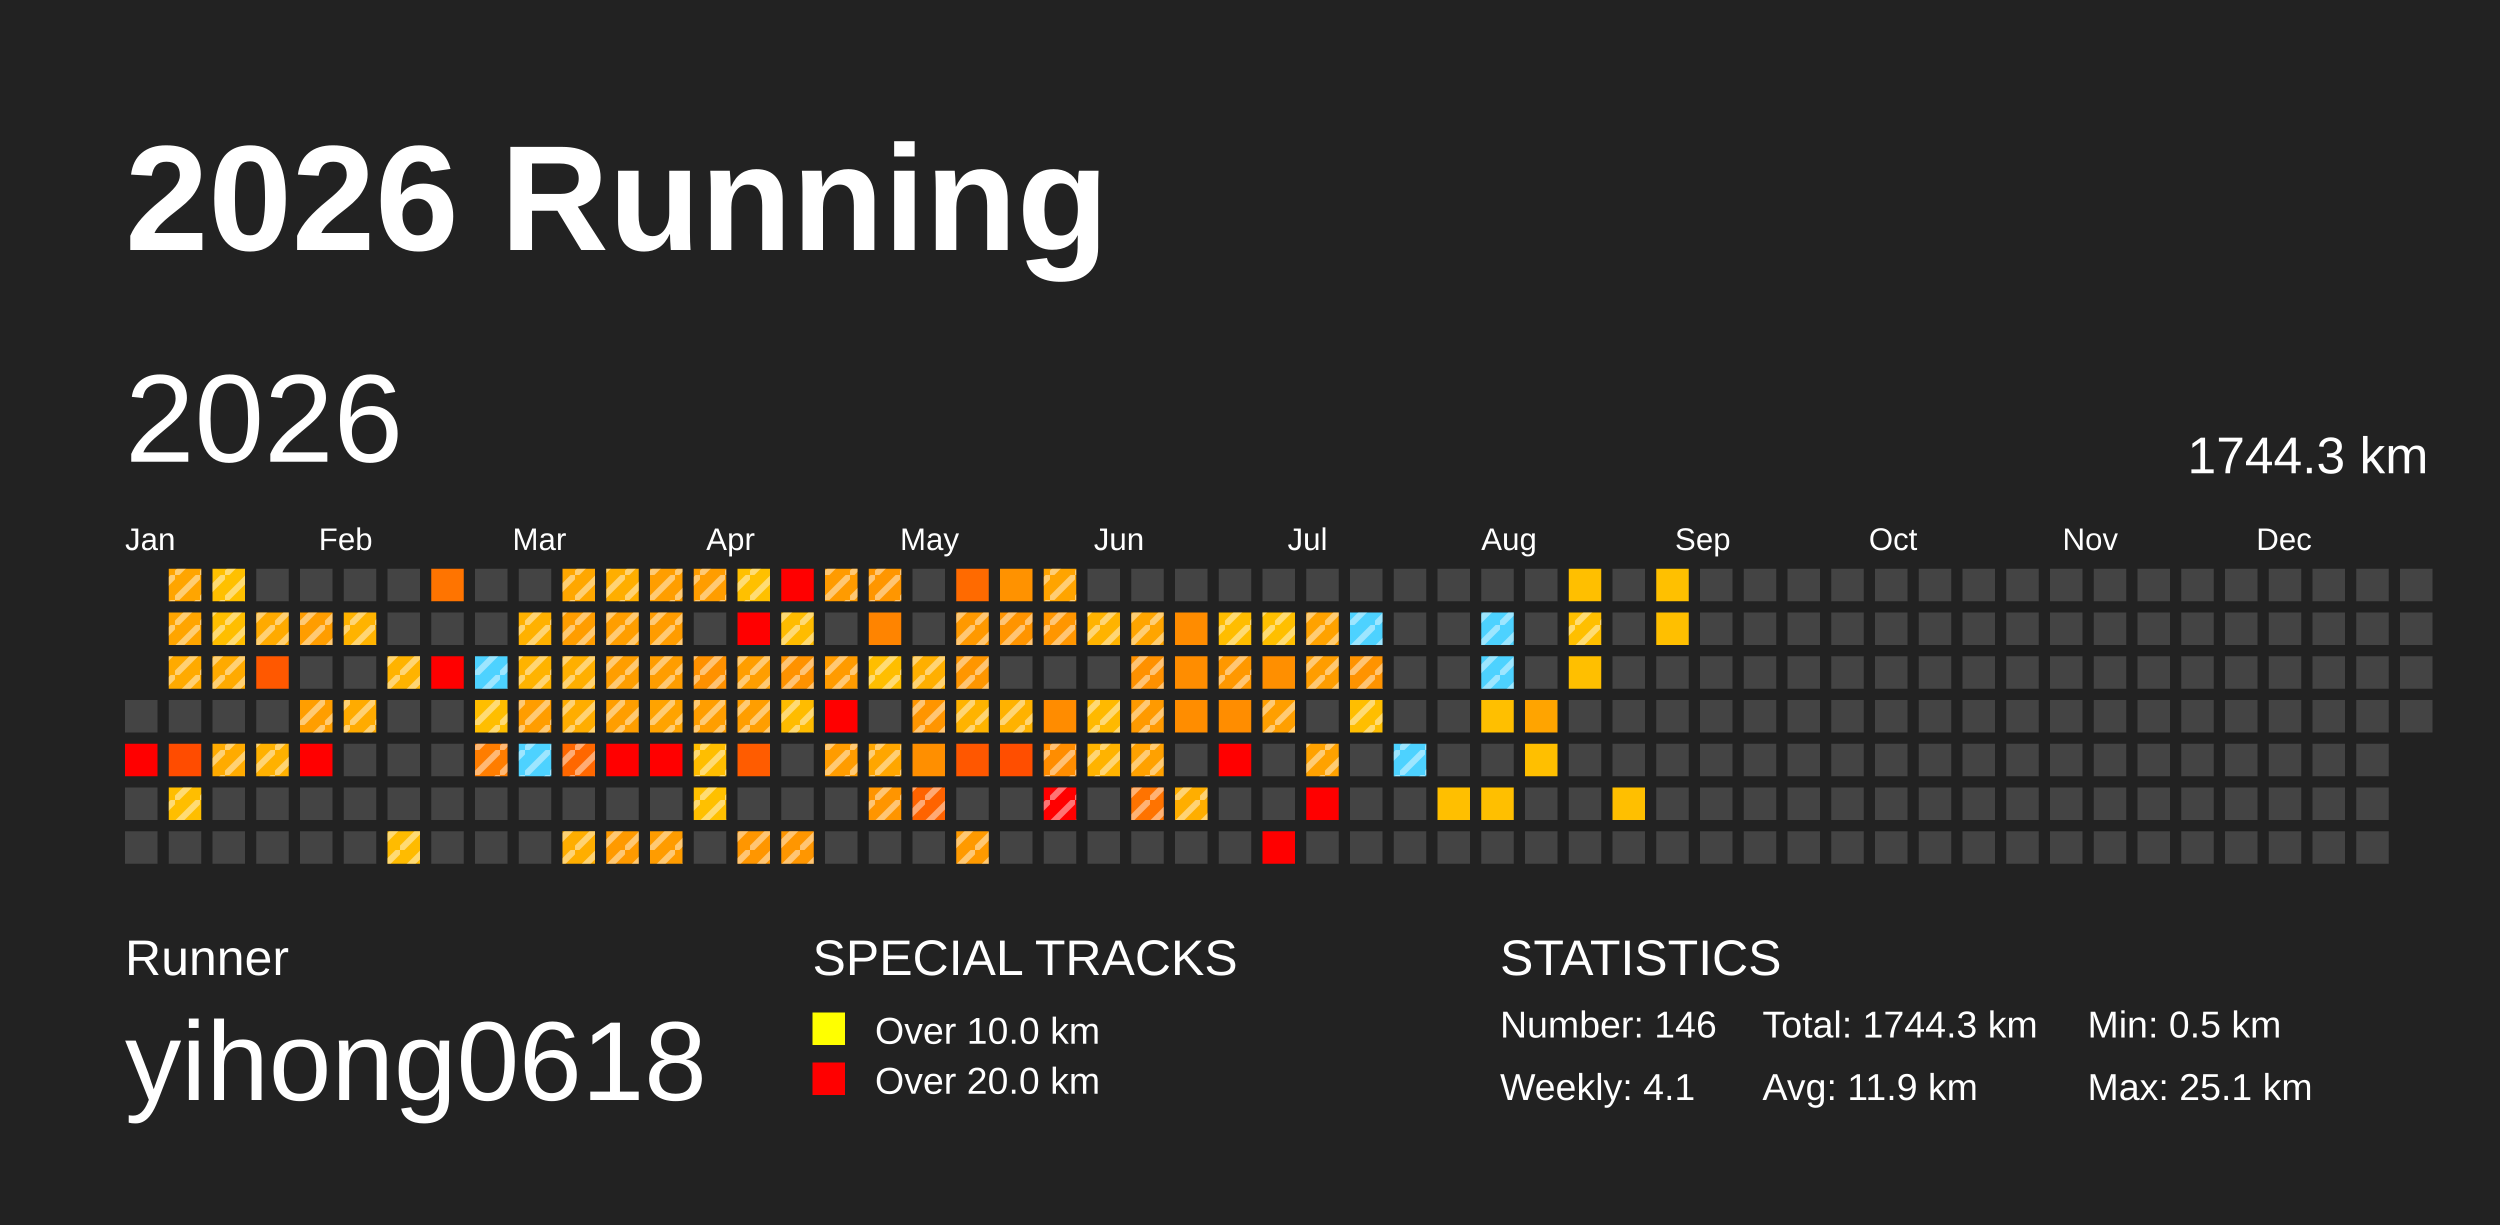
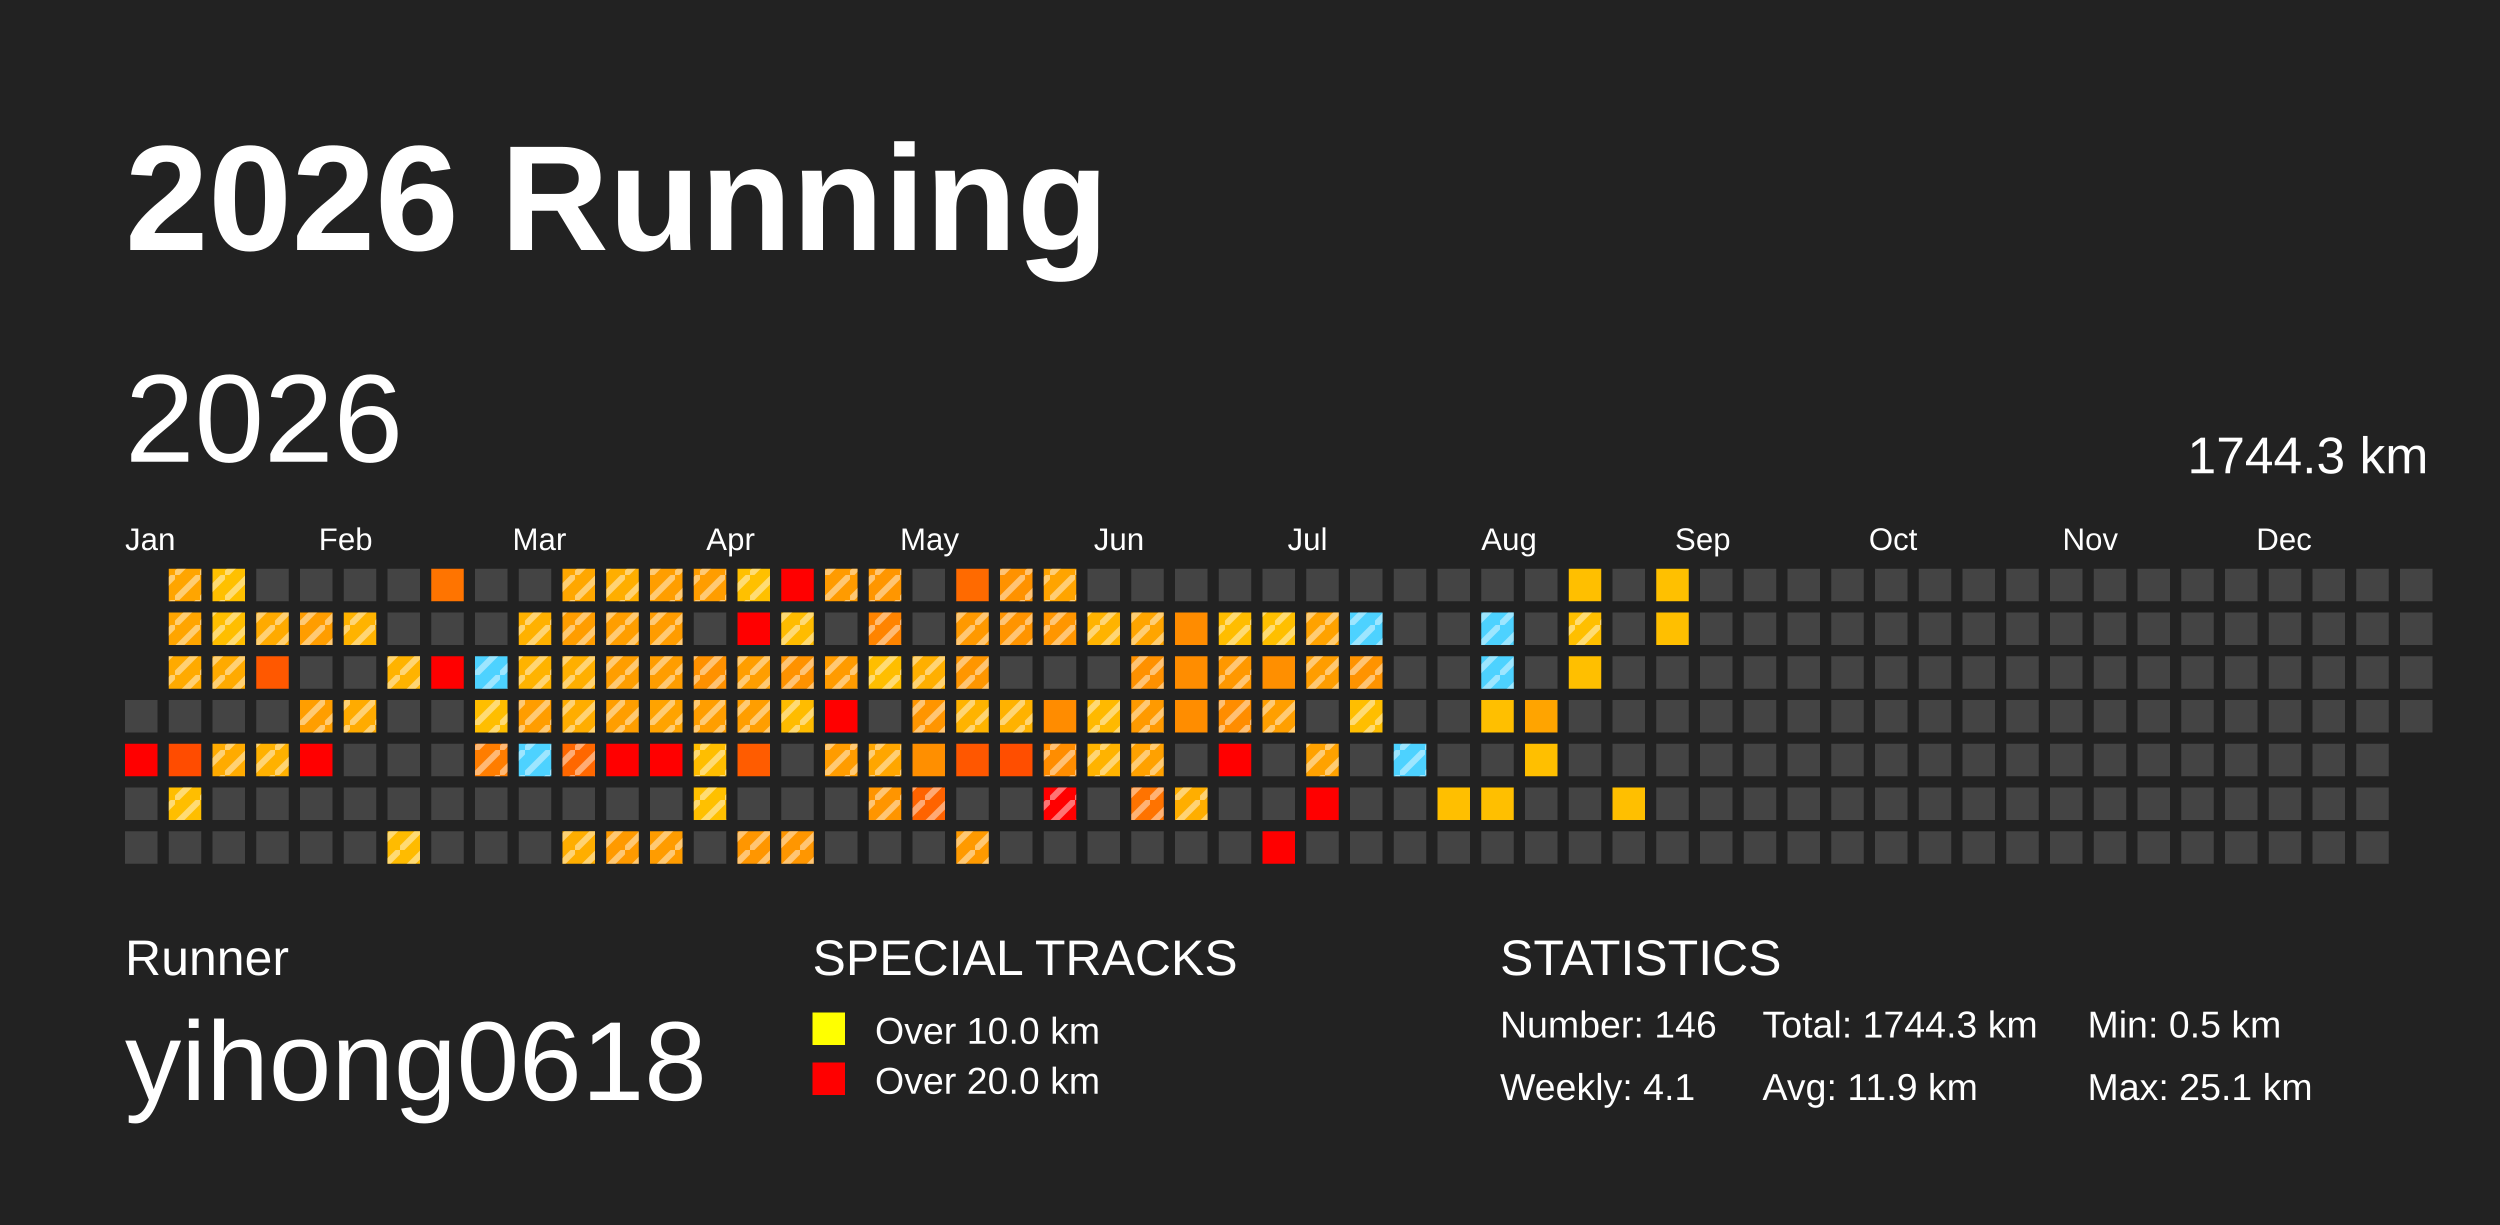
<svg xmlns="http://www.w3.org/2000/svg" baseProfile="full" height="98mm" version="1.1" viewBox="0,0,200,98" width="200mm">
  <defs>
    <pattern height="2" id="indoor-stripe" patternUnits="userSpaceOnUse" width="2">
      <line stroke="white" stroke-opacity="0.45" stroke-width="0.5" x1="0" x2="2" y1="2" y2="0" />
    </pattern>
  </defs>
  <rect fill="#222222" height="98" width="200" x="0" y="0" />
  <text fill="#FFFFFF" style="font-size:12px; font-family:Arial; font-weight:bold;" x="10" y="20">2026 Running</text>
  <text fill="#FFFFFF" style="font-size:4px; font-family:Arial" x="10" y="78">Runner</text>
  <text fill="#FFFFFF" style="font-size:9px; font-family:Arial" x="10" y="88">yihong0618</text>
  <text fill="#FFFFFF" style="font-size:4px; font-family:Arial" x="65" y="78">SPECIAL TRACKS</text>
  <rect fill="yellow" height="2.6" width="2.6" x="65" y="81" />
  <text fill="#FFFFFF" style="font-size:3px; font-family:Arial" x="70" y="83.5">Over 10.0 km</text>
  <rect fill="red" height="2.6" width="2.6" x="65" y="85" />
  <text fill="#FFFFFF" style="font-size:3px; font-family:Arial" x="70" y="87.5">Over 20.0 km</text>
  <text fill="#FFFFFF" style="font-size:4px; font-family:Arial" x="120" y="78">STATISTICS</text>
  <text fill="#FFFFFF" style="font-size:3px; font-family:Arial" x="120" y="83">Number: 146</text>
  <text fill="#FFFFFF" style="font-size:3px; font-family:Arial" x="120" y="88">Weekly: 4.1</text>
  <text fill="#FFFFFF" style="font-size:3px; font-family:Arial" x="141" y="83">Total: 1744.3 km</text>
  <text fill="#FFFFFF" style="font-size:3px; font-family:Arial" x="141" y="88">Avg: 11.9 km</text>
  <text fill="#FFFFFF" style="font-size:3px; font-family:Arial" x="167" y="83">Min: 0.5 km</text>
  <text fill="#FFFFFF" style="font-size:3px; font-family:Arial" x="167" y="88">Max: 25.1 km</text>
  <text dominant-baseline="hanging" fill="#FFFFFF" style="font-size:10.0px; font-family:Arial;" x="10" y="30">2026</text>
  <text dominant-baseline="hanging" fill="#FFFFFF" style="font-size:4.125px; font-family:Arial;" x="175" y="35">1744.3 km</text>
  <text fill="#FFFFFF" style="font-size:2.5px; font-family:Arial" x="10.0" y="44">Jan</text>
  <text fill="#FFFFFF" style="font-size:2.5px; font-family:Arial" x="25.5" y="44">Feb</text>
  <text fill="#FFFFFF" style="font-size:2.5px; font-family:Arial" x="41.0" y="44">Mar</text>
  <text fill="#FFFFFF" style="font-size:2.5px; font-family:Arial" x="56.5" y="44">Apr</text>
  <text fill="#FFFFFF" style="font-size:2.5px; font-family:Arial" x="72.0" y="44">May</text>
  <text fill="#FFFFFF" style="font-size:2.5px; font-family:Arial" x="87.5" y="44">Jun</text>
  <text fill="#FFFFFF" style="font-size:2.5px; font-family:Arial" x="103.0" y="44">Jul</text>
  <text fill="#FFFFFF" style="font-size:2.5px; font-family:Arial" x="118.5" y="44">Aug</text>
  <text fill="#FFFFFF" style="font-size:2.5px; font-family:Arial" x="134.0" y="44">Sep</text>
  <text fill="#FFFFFF" style="font-size:2.5px; font-family:Arial" x="149.5" y="44">Oct</text>
  <text fill="#FFFFFF" style="font-size:2.5px; font-family:Arial" x="165.0" y="44">Nov</text>
  <text fill="#FFFFFF" style="font-size:2.5px; font-family:Arial" x="180.5" y="44">Dec</text>
  <rect fill="#444444" height="2.6" width="2.6" x="10.0" y="56.0" />
  <rect fill="red" height="2.6" width="2.6" x="10.0" y="59.5" />
  <rect fill="#444444" height="2.6" width="2.6" x="10.0" y="63.0" />
  <rect fill="#444444" height="2.6" width="2.6" x="10.0" y="66.5" />
  <rect fill="#ffa500" height="2.6" width="2.6" x="13.5" y="45.5" />
  <rect fill="url(#indoor-stripe)" height="2.6" style="pointer-events: none;" width="2.6" x="13.5" y="45.5" />
  <rect fill="#ffa500" height="2.6" width="2.6" x="13.5" y="49.0" />
  <rect fill="url(#indoor-stripe)" height="2.6" style="pointer-events: none;" width="2.6" x="13.5" y="49.0" />
  <rect fill="#ffaa00" height="2.6" width="2.6" x="13.5" y="52.5" />
  <rect fill="url(#indoor-stripe)" height="2.6" style="pointer-events: none;" width="2.6" x="13.5" y="52.5" />
  <rect fill="#444444" height="2.6" width="2.6" x="13.5" y="56.0" />
  <rect fill="#ff4c00" height="2.6" width="2.6" x="13.5" y="59.5" />
  <rect fill="#ffbe00" height="2.6" width="2.6" x="13.5" y="63.0" />
  <rect fill="url(#indoor-stripe)" height="2.6" style="pointer-events: none;" width="2.6" x="13.5" y="63.0" />
  <rect fill="#444444" height="2.6" width="2.6" x="13.5" y="66.5" />
  <rect fill="#ffc000" height="2.6" width="2.6" x="17.0" y="45.5" />
  <rect fill="url(#indoor-stripe)" height="2.6" style="pointer-events: none;" width="2.6" x="17.0" y="45.5" />
  <rect fill="#ffbe00" height="2.6" width="2.6" x="17.0" y="49.0" />
  <rect fill="url(#indoor-stripe)" height="2.6" style="pointer-events: none;" width="2.6" x="17.0" y="49.0" />
  <rect fill="#ffaa00" height="2.6" width="2.6" x="17.0" y="52.5" />
  <rect fill="url(#indoor-stripe)" height="2.6" style="pointer-events: none;" width="2.6" x="17.0" y="52.5" />
  <rect fill="#444444" height="2.6" width="2.6" x="17.0" y="56.0" />
  <rect fill="#ffab00" height="2.6" width="2.6" x="17.0" y="59.5" />
  <rect fill="url(#indoor-stripe)" height="2.6" style="pointer-events: none;" width="2.6" x="17.0" y="59.5" />
  <rect fill="#444444" height="2.6" width="2.6" x="17.0" y="63.0" />
  <rect fill="#444444" height="2.6" width="2.6" x="17.0" y="66.5" />
  <rect fill="#444444" height="2.6" width="2.6" x="20.5" y="45.5" />
  <rect fill="#ffaa00" height="2.6" width="2.6" x="20.5" y="49.0" />
  <rect fill="url(#indoor-stripe)" height="2.6" style="pointer-events: none;" width="2.6" x="20.5" y="49.0" />
  <rect fill="#ff5800" height="2.6" width="2.6" x="20.5" y="52.5" />
  <rect fill="#444444" height="2.6" width="2.6" x="20.5" y="56.0" />
  <rect fill="#ffb100" height="2.6" width="2.6" x="20.5" y="59.5" />
  <rect fill="url(#indoor-stripe)" height="2.6" style="pointer-events: none;" width="2.6" x="20.5" y="59.5" />
  <rect fill="#444444" height="2.6" width="2.6" x="20.5" y="63.0" />
  <rect fill="#444444" height="2.6" width="2.6" x="20.5" y="66.5" />
  <rect fill="#444444" height="2.6" width="2.6" x="24.0" y="45.5" />
  <rect fill="#ff9d00" height="2.6" width="2.6" x="24.0" y="49.0" />
  <rect fill="url(#indoor-stripe)" height="2.6" style="pointer-events: none;" width="2.6" x="24.0" y="49.0" />
  <rect fill="#444444" height="2.6" width="2.6" x="24.0" y="52.5" />
  <rect fill="#ff9e00" height="2.6" width="2.6" x="24.0" y="56.0" />
  <rect fill="url(#indoor-stripe)" height="2.6" style="pointer-events: none;" width="2.6" x="24.0" y="56.0" />
  <rect fill="red" height="2.6" width="2.6" x="24.0" y="59.5" />
  <rect fill="#444444" height="2.6" width="2.6" x="24.0" y="63.0" />
  <rect fill="#444444" height="2.6" width="2.6" x="24.0" y="66.5" />
  <rect fill="#444444" height="2.6" width="2.6" x="27.5" y="45.5" />
  <rect fill="#ffb300" height="2.6" width="2.6" x="27.5" y="49.0" />
  <rect fill="url(#indoor-stripe)" height="2.6" style="pointer-events: none;" width="2.6" x="27.5" y="49.0" />
  <rect fill="#444444" height="2.6" width="2.6" x="27.5" y="52.5" />
  <rect fill="#ffab00" height="2.6" width="2.6" x="27.5" y="56.0" />
  <rect fill="url(#indoor-stripe)" height="2.6" style="pointer-events: none;" width="2.6" x="27.5" y="56.0" />
  <rect fill="#444444" height="2.6" width="2.6" x="27.5" y="59.5" />
  <rect fill="#444444" height="2.6" width="2.6" x="27.5" y="63.0" />
  <rect fill="#444444" height="2.6" width="2.6" x="27.5" y="66.5" />
  <rect fill="#444444" height="2.6" width="2.6" x="31.0" y="45.5" />
  <rect fill="#444444" height="2.6" width="2.6" x="31.0" y="49.0" />
  <rect fill="#ffb300" height="2.6" width="2.6" x="31.0" y="52.5" />
  <rect fill="url(#indoor-stripe)" height="2.6" style="pointer-events: none;" width="2.6" x="31.0" y="52.5" />
  <rect fill="#444444" height="2.6" width="2.6" x="31.0" y="56.0" />
  <rect fill="#444444" height="2.6" width="2.6" x="31.0" y="59.5" />
  <rect fill="#444444" height="2.6" width="2.6" x="31.0" y="63.0" />
  <rect fill="#ffbb00" height="2.6" width="2.6" x="31.0" y="66.5" />
  <rect fill="url(#indoor-stripe)" height="2.6" style="pointer-events: none;" width="2.6" x="31.0" y="66.5" />
  <rect fill="#ff7400" height="2.6" width="2.6" x="34.5" y="45.5" />
  <rect fill="#444444" height="2.6" width="2.6" x="34.5" y="49.0" />
  <rect fill="red" height="2.6" width="2.6" x="34.5" y="52.5" />
  <rect fill="#444444" height="2.6" width="2.6" x="34.5" y="56.0" />
  <rect fill="#444444" height="2.6" width="2.6" x="34.5" y="59.5" />
  <rect fill="#444444" height="2.6" width="2.6" x="34.5" y="63.0" />
  <rect fill="#444444" height="2.6" width="2.6" x="34.5" y="66.5" />
  <rect fill="#444444" height="2.6" width="2.6" x="38.0" y="45.5" />
  <rect fill="#444444" height="2.6" width="2.6" x="38.0" y="49.0" />
  <rect fill="#4dd2ff" height="2.6" width="2.6" x="38.0" y="52.5" />
  <rect fill="url(#indoor-stripe)" height="2.6" style="pointer-events: none;" width="2.6" x="38.0" y="52.5" />
  <rect fill="#ffbe00" height="2.6" width="2.6" x="38.0" y="56.0" />
  <rect fill="url(#indoor-stripe)" height="2.6" style="pointer-events: none;" width="2.6" x="38.0" y="56.0" />
  <rect fill="#ff7d00" height="2.6" width="2.6" x="38.0" y="59.5" />
  <rect fill="url(#indoor-stripe)" height="2.6" style="pointer-events: none;" width="2.6" x="38.0" y="59.5" />
  <rect fill="#444444" height="2.6" width="2.6" x="38.0" y="63.0" />
  <rect fill="#444444" height="2.6" width="2.6" x="38.0" y="66.5" />
  <rect fill="#444444" height="2.6" width="2.6" x="41.5" y="45.5" />
  <rect fill="#ffb100" height="2.6" width="2.6" x="41.5" y="49.0" />
  <rect fill="url(#indoor-stripe)" height="2.6" style="pointer-events: none;" width="2.6" x="41.5" y="49.0" />
  <rect fill="#ffb300" height="2.6" width="2.6" x="41.5" y="52.5" />
  <rect fill="url(#indoor-stripe)" height="2.6" style="pointer-events: none;" width="2.6" x="41.5" y="52.5" />
  <rect fill="#ff9d00" height="2.6" width="2.6" x="41.5" y="56.0" />
  <rect fill="url(#indoor-stripe)" height="2.6" style="pointer-events: none;" width="2.6" x="41.5" y="56.0" />
  <rect fill="#4dd2ff" height="2.6" width="2.6" x="41.5" y="59.5" />
  <rect fill="url(#indoor-stripe)" height="2.6" style="pointer-events: none;" width="2.6" x="41.5" y="59.5" />
  <rect fill="#444444" height="2.6" width="2.6" x="41.5" y="63.0" />
  <rect fill="#444444" height="2.6" width="2.6" x="41.5" y="66.5" />
  <rect fill="#ffa700" height="2.6" width="2.6" x="45.0" y="45.5" />
  <rect fill="url(#indoor-stripe)" height="2.6" style="pointer-events: none;" width="2.6" x="45.0" y="45.5" />
  <rect fill="#ff9d00" height="2.6" width="2.6" x="45.0" y="49.0" />
  <rect fill="url(#indoor-stripe)" height="2.6" style="pointer-events: none;" width="2.6" x="45.0" y="49.0" />
  <rect fill="#ffaf00" height="2.6" width="2.6" x="45.0" y="52.5" />
  <rect fill="url(#indoor-stripe)" height="2.6" style="pointer-events: none;" width="2.6" x="45.0" y="52.5" />
  <rect fill="#ffad00" height="2.6" width="2.6" x="45.0" y="56.0" />
  <rect fill="url(#indoor-stripe)" height="2.6" style="pointer-events: none;" width="2.6" x="45.0" y="56.0" />
  <rect fill="#ff6700" height="2.6" width="2.6" x="45.0" y="59.5" />
  <rect fill="url(#indoor-stripe)" height="2.6" style="pointer-events: none;" width="2.6" x="45.0" y="59.5" />
  <rect fill="#444444" height="2.6" width="2.6" x="45.0" y="63.0" />
  <rect fill="#ffae00" height="2.6" width="2.6" x="45.0" y="66.5" />
  <rect fill="url(#indoor-stripe)" height="2.6" style="pointer-events: none;" width="2.6" x="45.0" y="66.5" />
  <rect fill="#ffae00" height="2.6" width="2.6" x="48.5" y="45.5" />
  <rect fill="url(#indoor-stripe)" height="2.6" style="pointer-events: none;" width="2.6" x="48.5" y="45.5" />
  <rect fill="#ff9e00" height="2.6" width="2.6" x="48.5" y="49.0" />
  <rect fill="url(#indoor-stripe)" height="2.6" style="pointer-events: none;" width="2.6" x="48.5" y="49.0" />
  <rect fill="#ff9e00" height="2.6" width="2.6" x="48.5" y="52.5" />
  <rect fill="url(#indoor-stripe)" height="2.6" style="pointer-events: none;" width="2.6" x="48.5" y="52.5" />
  <rect fill="#ff9e00" height="2.6" width="2.6" x="48.5" y="56.0" />
  <rect fill="url(#indoor-stripe)" height="2.6" style="pointer-events: none;" width="2.6" x="48.5" y="56.0" />
  <rect fill="red" height="2.6" width="2.6" x="48.5" y="59.5" />
  <rect fill="#444444" height="2.6" width="2.6" x="48.5" y="63.0" />
  <rect fill="#ff9a00" height="2.6" width="2.6" x="48.5" y="66.5" />
  <rect fill="url(#indoor-stripe)" height="2.6" style="pointer-events: none;" width="2.6" x="48.5" y="66.5" />
  <rect fill="#ff9e00" height="2.6" width="2.6" x="52.0" y="45.5" />
  <rect fill="url(#indoor-stripe)" height="2.6" style="pointer-events: none;" width="2.6" x="52.0" y="45.5" />
  <rect fill="#ff9c00" height="2.6" width="2.6" x="52.0" y="49.0" />
  <rect fill="url(#indoor-stripe)" height="2.6" style="pointer-events: none;" width="2.6" x="52.0" y="49.0" />
  <rect fill="#ff9d00" height="2.6" width="2.6" x="52.0" y="52.5" />
  <rect fill="url(#indoor-stripe)" height="2.6" style="pointer-events: none;" width="2.6" x="52.0" y="52.5" />
  <rect fill="#ffa300" height="2.6" width="2.6" x="52.0" y="56.0" />
  <rect fill="url(#indoor-stripe)" height="2.6" style="pointer-events: none;" width="2.6" x="52.0" y="56.0" />
  <rect fill="red" height="2.6" width="2.6" x="52.0" y="59.5" />
  <rect fill="#444444" height="2.6" width="2.6" x="52.0" y="63.0" />
  <rect fill="#ff9c00" height="2.6" width="2.6" x="52.0" y="66.5" />
  <rect fill="url(#indoor-stripe)" height="2.6" style="pointer-events: none;" width="2.6" x="52.0" y="66.5" />
  <rect fill="#ff9d00" height="2.6" width="2.6" x="55.5" y="45.5" />
  <rect fill="url(#indoor-stripe)" height="2.6" style="pointer-events: none;" width="2.6" x="55.5" y="45.5" />
  <rect fill="#444444" height="2.6" width="2.6" x="55.5" y="49.0" />
  <rect fill="#ff9100" height="2.6" width="2.6" x="55.5" y="52.5" />
  <rect fill="url(#indoor-stripe)" height="2.6" style="pointer-events: none;" width="2.6" x="55.5" y="52.5" />
  <rect fill="#ff9e00" height="2.6" width="2.6" x="55.5" y="56.0" />
  <rect fill="url(#indoor-stripe)" height="2.6" style="pointer-events: none;" width="2.6" x="55.5" y="56.0" />
  <rect fill="#ffbe00" height="2.6" width="2.6" x="55.5" y="59.5" />
  <rect fill="url(#indoor-stripe)" height="2.6" style="pointer-events: none;" width="2.6" x="55.5" y="59.5" />
  <rect fill="#ffc000" height="2.6" width="2.6" x="55.5" y="63.0" />
  <rect fill="url(#indoor-stripe)" height="2.6" style="pointer-events: none;" width="2.6" x="55.5" y="63.0" />
  <rect fill="#444444" height="2.6" width="2.6" x="55.5" y="66.5" />
  <rect fill="#ffc000" height="2.6" width="2.6" x="59.0" y="45.5" />
  <rect fill="url(#indoor-stripe)" height="2.6" style="pointer-events: none;" width="2.6" x="59.0" y="45.5" />
  <rect fill="red" height="2.6" width="2.6" x="59.0" y="49.0" />
  <rect fill="#ff9e00" height="2.6" width="2.6" x="59.0" y="52.5" />
  <rect fill="url(#indoor-stripe)" height="2.6" style="pointer-events: none;" width="2.6" x="59.0" y="52.5" />
  <rect fill="#ff9e00" height="2.6" width="2.6" x="59.0" y="56.0" />
  <rect fill="url(#indoor-stripe)" height="2.6" style="pointer-events: none;" width="2.6" x="59.0" y="56.0" />
  <rect fill="#ff5c00" height="2.6" width="2.6" x="59.0" y="59.5" />
  <rect fill="#444444" height="2.6" width="2.6" x="59.0" y="63.0" />
  <rect fill="#ff9600" height="2.6" width="2.6" x="59.0" y="66.5" />
  <rect fill="url(#indoor-stripe)" height="2.6" style="pointer-events: none;" width="2.6" x="59.0" y="66.5" />
  <rect fill="red" height="2.6" width="2.6" x="62.5" y="45.5" />
  <rect fill="#ffbc00" height="2.6" width="2.6" x="62.5" y="49.0" />
  <rect fill="url(#indoor-stripe)" height="2.6" style="pointer-events: none;" width="2.6" x="62.5" y="49.0" />
  <rect fill="#ff9200" height="2.6" width="2.6" x="62.5" y="52.5" />
  <rect fill="url(#indoor-stripe)" height="2.6" style="pointer-events: none;" width="2.6" x="62.5" y="52.5" />
  <rect fill="#ffbc00" height="2.6" width="2.6" x="62.5" y="56.0" />
  <rect fill="url(#indoor-stripe)" height="2.6" style="pointer-events: none;" width="2.6" x="62.5" y="56.0" />
  <rect fill="#444444" height="2.6" width="2.6" x="62.5" y="59.5" />
  <rect fill="#444444" height="2.6" width="2.6" x="62.5" y="63.0" />
  <rect fill="#ff9600" height="2.6" width="2.6" x="62.5" y="66.5" />
  <rect fill="url(#indoor-stripe)" height="2.6" style="pointer-events: none;" width="2.6" x="62.5" y="66.5" />
  <rect fill="#ff9b00" height="2.6" width="2.6" x="66.0" y="45.5" />
  <rect fill="url(#indoor-stripe)" height="2.6" style="pointer-events: none;" width="2.6" x="66.0" y="45.5" />
  <rect fill="#444444" height="2.6" width="2.6" x="66.0" y="49.0" />
  <rect fill="#ff9b00" height="2.6" width="2.6" x="66.0" y="52.5" />
  <rect fill="url(#indoor-stripe)" height="2.6" style="pointer-events: none;" width="2.6" x="66.0" y="52.5" />
  <rect fill="red" height="2.6" width="2.6" x="66.0" y="56.0" />
  <rect fill="#ff9c00" height="2.6" width="2.6" x="66.0" y="59.5" />
  <rect fill="url(#indoor-stripe)" height="2.6" style="pointer-events: none;" width="2.6" x="66.0" y="59.5" />
  <rect fill="#444444" height="2.6" width="2.6" x="66.0" y="63.0" />
  <rect fill="#444444" height="2.6" width="2.6" x="66.0" y="66.5" />
  <rect fill="#ff9600" height="2.6" width="2.6" x="69.5" y="45.5" />
  <rect fill="url(#indoor-stripe)" height="2.6" style="pointer-events: none;" width="2.6" x="69.5" y="45.5" />
  <rect fill="#ff8400" height="2.6" width="2.6" x="69.5" y="49.0" />
+   <rect fill="url(#indoor-stripe)" height="2.6" style="pointer-events: none;" width="2.6" x="69.5" y="49.0" />
  <rect fill="#ffbe00" height="2.6" width="2.6" x="69.5" y="52.5" />
  <rect fill="url(#indoor-stripe)" height="2.6" style="pointer-events: none;" width="2.6" x="69.5" y="52.5" />
  <rect fill="#444444" height="2.6" width="2.6" x="69.5" y="56.0" />
  <rect fill="#ffa600" height="2.6" width="2.6" x="69.5" y="59.5" />
  <rect fill="url(#indoor-stripe)" height="2.6" style="pointer-events: none;" width="2.6" x="69.5" y="59.5" />
  <rect fill="#ff9500" height="2.6" width="2.6" x="69.5" y="63.0" />
  <rect fill="url(#indoor-stripe)" height="2.6" style="pointer-events: none;" width="2.6" x="69.5" y="63.0" />
  <rect fill="#444444" height="2.6" width="2.6" x="69.5" y="66.5" />
  <rect fill="#444444" height="2.6" width="2.6" x="73.0" y="45.5" />
  <rect fill="#444444" height="2.6" width="2.6" x="73.0" y="49.0" />
  <rect fill="#ffaf00" height="2.6" width="2.6" x="73.0" y="52.5" />
  <rect fill="url(#indoor-stripe)" height="2.6" style="pointer-events: none;" width="2.6" x="73.0" y="52.5" />
  <rect fill="#ff9500" height="2.6" width="2.6" x="73.0" y="56.0" />
  <rect fill="url(#indoor-stripe)" height="2.6" style="pointer-events: none;" width="2.6" x="73.0" y="56.0" />
  <rect fill="#ff8f00" height="2.6" width="2.6" x="73.0" y="59.5" />
  <rect fill="#ff6300" height="2.6" width="2.6" x="73.0" y="63.0" />
  <rect fill="url(#indoor-stripe)" height="2.6" style="pointer-events: none;" width="2.6" x="73.0" y="63.0" />
  <rect fill="#444444" height="2.6" width="2.6" x="73.0" y="66.5" />
  <rect fill="#ff6a00" height="2.6" width="2.6" x="76.5" y="45.5" />
  <rect fill="#ff9900" height="2.6" width="2.6" x="76.5" y="49.0" />
  <rect fill="url(#indoor-stripe)" height="2.6" style="pointer-events: none;" width="2.6" x="76.5" y="49.0" />
  <rect fill="#ff9600" height="2.6" width="2.6" x="76.5" y="52.5" />
  <rect fill="url(#indoor-stripe)" height="2.6" style="pointer-events: none;" width="2.6" x="76.5" y="52.5" />
  <rect fill="#ffb300" height="2.6" width="2.6" x="76.5" y="56.0" />
  <rect fill="url(#indoor-stripe)" height="2.6" style="pointer-events: none;" width="2.6" x="76.5" y="56.0" />
  <rect fill="#ff5700" height="2.6" width="2.6" x="76.5" y="59.5" />
  <rect fill="#444444" height="2.6" width="2.6" x="76.5" y="63.0" />
  <rect fill="#ff9a00" height="2.6" width="2.6" x="76.5" y="66.5" />
  <rect fill="url(#indoor-stripe)" height="2.6" style="pointer-events: none;" width="2.6" x="76.5" y="66.5" />
  <rect fill="#ff9200" height="2.6" width="2.6" x="80.0" y="45.5" />
+   <rect fill="url(#indoor-stripe)" height="2.6" style="pointer-events: none;" width="2.6" x="80.0" y="45.5" />
  <rect fill="#ff9400" height="2.6" width="2.6" x="80.0" y="49.0" />
  <rect fill="url(#indoor-stripe)" height="2.6" style="pointer-events: none;" width="2.6" x="80.0" y="49.0" />
  <rect fill="#444444" height="2.6" width="2.6" x="80.0" y="52.5" />
  <rect fill="#ffb200" height="2.6" width="2.6" x="80.0" y="56.0" />
  <rect fill="url(#indoor-stripe)" height="2.6" style="pointer-events: none;" width="2.6" x="80.0" y="56.0" />
  <rect fill="#ff4e00" height="2.6" width="2.6" x="80.0" y="59.5" />
  <rect fill="#444444" height="2.6" width="2.6" x="80.0" y="63.0" />
  <rect fill="#444444" height="2.6" width="2.6" x="80.0" y="66.5" />
  <rect fill="#ffa400" height="2.6" width="2.6" x="83.5" y="45.5" />
  <rect fill="url(#indoor-stripe)" height="2.6" style="pointer-events: none;" width="2.6" x="83.5" y="45.5" />
  <rect fill="#ff9600" height="2.6" width="2.6" x="83.5" y="49.0" />
  <rect fill="url(#indoor-stripe)" height="2.6" style="pointer-events: none;" width="2.6" x="83.5" y="49.0" />
  <rect fill="#444444" height="2.6" width="2.6" x="83.5" y="52.5" />
  <rect fill="#ff8c00" height="2.6" width="2.6" x="83.5" y="56.0" />
  <rect fill="#ff8d00" height="2.6" width="2.6" x="83.5" y="59.5" />
  <rect fill="url(#indoor-stripe)" height="2.6" style="pointer-events: none;" width="2.6" x="83.5" y="59.5" />
  <rect fill="red" height="2.6" width="2.6" x="83.5" y="63.0" />
  <rect fill="url(#indoor-stripe)" height="2.6" style="pointer-events: none;" width="2.6" x="83.5" y="63.0" />
  <rect fill="#444444" height="2.6" width="2.6" x="83.5" y="66.5" />
  <rect fill="#444444" height="2.6" width="2.6" x="87.0" y="45.5" />
  <rect fill="#ffb300" height="2.6" width="2.6" x="87.0" y="49.0" />
  <rect fill="url(#indoor-stripe)" height="2.6" style="pointer-events: none;" width="2.6" x="87.0" y="49.0" />
  <rect fill="#444444" height="2.6" width="2.6" x="87.0" y="52.5" />
  <rect fill="#ffb900" height="2.6" width="2.6" x="87.0" y="56.0" />
  <rect fill="url(#indoor-stripe)" height="2.6" style="pointer-events: none;" width="2.6" x="87.0" y="56.0" />
  <rect fill="#ffb300" height="2.6" width="2.6" x="87.0" y="59.5" />
  <rect fill="url(#indoor-stripe)" height="2.6" style="pointer-events: none;" width="2.6" x="87.0" y="59.5" />
  <rect fill="#444444" height="2.6" width="2.6" x="87.0" y="63.0" />
  <rect fill="#444444" height="2.6" width="2.6" x="87.0" y="66.5" />
  <rect fill="#444444" height="2.6" width="2.6" x="90.5" y="45.5" />
  <rect fill="#ffa500" height="2.6" width="2.6" x="90.5" y="49.0" />
  <rect fill="url(#indoor-stripe)" height="2.6" style="pointer-events: none;" width="2.6" x="90.5" y="49.0" />
  <rect fill="#ff9100" height="2.6" width="2.6" x="90.5" y="52.5" />
  <rect fill="url(#indoor-stripe)" height="2.6" style="pointer-events: none;" width="2.6" x="90.5" y="52.5" />
  <rect fill="#ff9a00" height="2.6" width="2.6" x="90.5" y="56.0" />
  <rect fill="url(#indoor-stripe)" height="2.6" style="pointer-events: none;" width="2.6" x="90.5" y="56.0" />
  <rect fill="#ffa100" height="2.6" width="2.6" x="90.5" y="59.5" />
  <rect fill="url(#indoor-stripe)" height="2.6" style="pointer-events: none;" width="2.6" x="90.5" y="59.5" />
  <rect fill="#ff7300" height="2.6" width="2.6" x="90.5" y="63.0" />
  <rect fill="url(#indoor-stripe)" height="2.6" style="pointer-events: none;" width="2.6" x="90.5" y="63.0" />
  <rect fill="#444444" height="2.6" width="2.6" x="90.5" y="66.5" />
  <rect fill="#444444" height="2.6" width="2.6" x="94.0" y="45.5" />
  <rect fill="#ff8c00" height="2.6" width="2.6" x="94.0" y="49.0" />
  <rect fill="#ff8d00" height="2.6" width="2.6" x="94.0" y="52.5" />
  <rect fill="#ff8d00" height="2.6" width="2.6" x="94.0" y="56.0" />
  <rect fill="#444444" height="2.6" width="2.6" x="94.0" y="59.5" />
  <rect fill="#ffae00" height="2.6" width="2.6" x="94.0" y="63.0" />
  <rect fill="url(#indoor-stripe)" height="2.6" style="pointer-events: none;" width="2.6" x="94.0" y="63.0" />
  <rect fill="#444444" height="2.6" width="2.6" x="94.0" y="66.5" />
  <rect fill="#444444" height="2.6" width="2.6" x="97.5" y="45.5" />
  <rect fill="#ffbd00" height="2.6" width="2.6" x="97.5" y="49.0" />
  <rect fill="url(#indoor-stripe)" height="2.6" style="pointer-events: none;" width="2.6" x="97.5" y="49.0" />
  <rect fill="#ff9800" height="2.6" width="2.6" x="97.5" y="52.5" />
  <rect fill="url(#indoor-stripe)" height="2.6" style="pointer-events: none;" width="2.6" x="97.5" y="52.5" />
  <rect fill="#ff8d00" height="2.6" width="2.6" x="97.5" y="56.0" />
+   <rect fill="url(#indoor-stripe)" height="2.6" style="pointer-events: none;" width="2.6" x="97.5" y="56.0" />
  <rect fill="red" height="2.6" width="2.6" x="97.5" y="59.5" />
  <rect fill="#444444" height="2.6" width="2.6" x="97.5" y="63.0" />
  <rect fill="#444444" height="2.6" width="2.6" x="97.5" y="66.5" />
  <rect fill="#444444" height="2.6" width="2.6" x="101.0" y="45.5" />
  <rect fill="#ffbf00" height="2.6" width="2.6" x="101.0" y="49.0" />
  <rect fill="url(#indoor-stripe)" height="2.6" style="pointer-events: none;" width="2.6" x="101.0" y="49.0" />
  <rect fill="#ff8f00" height="2.6" width="2.6" x="101.0" y="52.5" />
  <rect fill="#ff9f00" height="2.6" width="2.6" x="101.0" y="56.0" />
  <rect fill="url(#indoor-stripe)" height="2.6" style="pointer-events: none;" width="2.6" x="101.0" y="56.0" />
  <rect fill="#444444" height="2.6" width="2.6" x="101.0" y="59.5" />
  <rect fill="#444444" height="2.6" width="2.6" x="101.0" y="63.0" />
  <rect fill="red" height="2.6" width="2.6" x="101.0" y="66.5" />
  <rect fill="#444444" height="2.6" width="2.6" x="104.5" y="45.5" />
  <rect fill="#ffa200" height="2.6" width="2.6" x="104.5" y="49.0" />
  <rect fill="url(#indoor-stripe)" height="2.6" style="pointer-events: none;" width="2.6" x="104.5" y="49.0" />
  <rect fill="#ff9d00" height="2.6" width="2.6" x="104.5" y="52.5" />
  <rect fill="url(#indoor-stripe)" height="2.6" style="pointer-events: none;" width="2.6" x="104.5" y="52.5" />
  <rect fill="#444444" height="2.6" width="2.6" x="104.5" y="56.0" />
  <rect fill="#ffa200" height="2.6" width="2.6" x="104.5" y="59.5" />
  <rect fill="url(#indoor-stripe)" height="2.6" style="pointer-events: none;" width="2.6" x="104.5" y="59.5" />
  <rect fill="red" height="2.6" width="2.6" x="104.5" y="63.0" />
  <rect fill="#444444" height="2.6" width="2.6" x="104.5" y="66.5" />
  <rect fill="#444444" height="2.6" width="2.6" x="108.0" y="45.5" />
  <rect fill="#4dd2ff" height="2.6" width="2.6" x="108.0" y="49.0" />
  <rect fill="url(#indoor-stripe)" height="2.6" style="pointer-events: none;" width="2.6" x="108.0" y="49.0" />
  <rect fill="#ff9300" height="2.6" width="2.6" x="108.0" y="52.5" />
  <rect fill="url(#indoor-stripe)" height="2.6" style="pointer-events: none;" width="2.6" x="108.0" y="52.5" />
  <rect fill="#ffbe00" height="2.6" width="2.6" x="108.0" y="56.0" />
  <rect fill="url(#indoor-stripe)" height="2.6" style="pointer-events: none;" width="2.6" x="108.0" y="56.0" />
  <rect fill="#444444" height="2.6" width="2.6" x="108.0" y="59.5" />
  <rect fill="#444444" height="2.6" width="2.6" x="108.0" y="63.0" />
  <rect fill="#444444" height="2.6" width="2.6" x="108.0" y="66.5" />
  <rect fill="#444444" height="2.6" width="2.6" x="111.5" y="45.5" />
  <rect fill="#444444" height="2.6" width="2.6" x="111.5" y="49.0" />
  <rect fill="#444444" height="2.6" width="2.6" x="111.5" y="52.5" />
  <rect fill="#444444" height="2.6" width="2.6" x="111.5" y="56.0" />
  <rect fill="#4dd2ff" height="2.6" width="2.6" x="111.5" y="59.5" />
  <rect fill="url(#indoor-stripe)" height="2.6" style="pointer-events: none;" width="2.6" x="111.5" y="59.5" />
  <rect fill="#444444" height="2.6" width="2.6" x="111.5" y="63.0" />
  <rect fill="#444444" height="2.6" width="2.6" x="111.5" y="66.5" />
  <rect fill="#444444" height="2.6" width="2.6" x="115.0" y="45.5" />
  <rect fill="#444444" height="2.6" width="2.6" x="115.0" y="49.0" />
  <rect fill="#444444" height="2.6" width="2.6" x="115.0" y="52.5" />
  <rect fill="#444444" height="2.6" width="2.6" x="115.0" y="56.0" />
  <rect fill="#444444" height="2.6" width="2.6" x="115.0" y="59.5" />
  <rect fill="#ffbf00" height="2.6" width="2.6" x="115.0" y="63.0" />
  <rect fill="#444444" height="2.6" width="2.6" x="115.0" y="66.5" />
  <rect fill="#444444" height="2.6" width="2.6" x="118.5" y="45.5" />
  <rect fill="#4dd2ff" height="2.6" width="2.6" x="118.5" y="49.0" />
  <rect fill="url(#indoor-stripe)" height="2.6" style="pointer-events: none;" width="2.6" x="118.5" y="49.0" />
  <rect fill="#4dd2ff" height="2.6" width="2.6" x="118.5" y="52.5" />
  <rect fill="url(#indoor-stripe)" height="2.6" style="pointer-events: none;" width="2.6" x="118.5" y="52.5" />
  <rect fill="#ffbf00" height="2.6" width="2.6" x="118.5" y="56.0" />
  <rect fill="#444444" height="2.6" width="2.6" x="118.5" y="59.5" />
  <rect fill="#ffbf00" height="2.6" width="2.6" x="118.5" y="63.0" />
  <rect fill="#444444" height="2.6" width="2.6" x="118.5" y="66.5" />
  <rect fill="#444444" height="2.6" width="2.6" x="122.0" y="45.5" />
  <rect fill="#444444" height="2.6" width="2.6" x="122.0" y="49.0" />
  <rect fill="#444444" height="2.6" width="2.6" x="122.0" y="52.5" />
  <rect fill="#ffa400" height="2.6" width="2.6" x="122.0" y="56.0" />
  <rect fill="#ffbf00" height="2.6" width="2.6" x="122.0" y="59.5" />
  <rect fill="#444444" height="2.6" width="2.6" x="122.0" y="63.0" />
  <rect fill="#444444" height="2.6" width="2.6" x="122.0" y="66.5" />
  <rect fill="#ffbf00" height="2.6" width="2.6" x="125.5" y="45.5" />
  <rect fill="#ffbf00" height="2.6" width="2.6" x="125.5" y="49.0" />
  <rect fill="url(#indoor-stripe)" height="2.6" style="pointer-events: none;" width="2.6" x="125.5" y="49.0" />
  <rect fill="#ffbf00" height="2.6" width="2.6" x="125.5" y="52.5" />
  <rect fill="#444444" height="2.6" width="2.6" x="125.5" y="56.0" />
  <rect fill="#444444" height="2.6" width="2.6" x="125.5" y="59.5" />
  <rect fill="#444444" height="2.6" width="2.6" x="125.5" y="63.0" />
  <rect fill="#444444" height="2.6" width="2.6" x="125.5" y="66.5" />
  <rect fill="#444444" height="2.6" width="2.6" x="129.0" y="45.5" />
  <rect fill="#444444" height="2.6" width="2.6" x="129.0" y="49.0" />
  <rect fill="#444444" height="2.6" width="2.6" x="129.0" y="52.5" />
  <rect fill="#444444" height="2.6" width="2.6" x="129.0" y="56.0" />
  <rect fill="#444444" height="2.6" width="2.6" x="129.0" y="59.5" />
  <rect fill="#ffbf00" height="2.6" width="2.6" x="129.0" y="63.0" />
  <rect fill="#444444" height="2.6" width="2.6" x="129.0" y="66.5" />
  <rect fill="#ffc000" height="2.6" width="2.6" x="132.5" y="45.5" />
  <rect fill="#ffbf00" height="2.6" width="2.6" x="132.5" y="49.0" />
  <rect fill="#444444" height="2.6" width="2.6" x="132.5" y="52.5" />
  <rect fill="#444444" height="2.6" width="2.6" x="132.5" y="56.0" />
  <rect fill="#444444" height="2.6" width="2.6" x="132.5" y="59.5" />
  <rect fill="#444444" height="2.6" width="2.6" x="132.5" y="63.0" />
  <rect fill="#444444" height="2.6" width="2.6" x="132.5" y="66.5" />
  <rect fill="#444444" height="2.6" width="2.6" x="136.0" y="45.5" />
  <rect fill="#444444" height="2.6" width="2.6" x="136.0" y="49.0" />
  <rect fill="#444444" height="2.6" width="2.6" x="136.0" y="52.5" />
  <rect fill="#444444" height="2.6" width="2.6" x="136.0" y="56.0" />
  <rect fill="#444444" height="2.6" width="2.6" x="136.0" y="59.5" />
  <rect fill="#444444" height="2.6" width="2.6" x="136.0" y="63.0" />
  <rect fill="#444444" height="2.6" width="2.6" x="136.0" y="66.5" />
  <rect fill="#444444" height="2.6" width="2.6" x="139.5" y="45.5" />
  <rect fill="#444444" height="2.6" width="2.6" x="139.5" y="49.0" />
  <rect fill="#444444" height="2.6" width="2.6" x="139.5" y="52.5" />
  <rect fill="#444444" height="2.6" width="2.6" x="139.5" y="56.0" />
  <rect fill="#444444" height="2.6" width="2.6" x="139.5" y="59.5" />
  <rect fill="#444444" height="2.6" width="2.6" x="139.5" y="63.0" />
  <rect fill="#444444" height="2.6" width="2.6" x="139.5" y="66.5" />
  <rect fill="#444444" height="2.6" width="2.6" x="143.0" y="45.5" />
  <rect fill="#444444" height="2.6" width="2.6" x="143.0" y="49.0" />
  <rect fill="#444444" height="2.6" width="2.6" x="143.0" y="52.5" />
  <rect fill="#444444" height="2.6" width="2.6" x="143.0" y="56.0" />
  <rect fill="#444444" height="2.6" width="2.6" x="143.0" y="59.5" />
  <rect fill="#444444" height="2.6" width="2.6" x="143.0" y="63.0" />
  <rect fill="#444444" height="2.6" width="2.6" x="143.0" y="66.5" />
  <rect fill="#444444" height="2.6" width="2.6" x="146.5" y="45.5" />
  <rect fill="#444444" height="2.6" width="2.6" x="146.5" y="49.0" />
  <rect fill="#444444" height="2.6" width="2.6" x="146.5" y="52.5" />
  <rect fill="#444444" height="2.6" width="2.6" x="146.5" y="56.0" />
  <rect fill="#444444" height="2.6" width="2.6" x="146.5" y="59.5" />
  <rect fill="#444444" height="2.6" width="2.6" x="146.5" y="63.0" />
  <rect fill="#444444" height="2.6" width="2.6" x="146.5" y="66.5" />
  <rect fill="#444444" height="2.6" width="2.6" x="150.0" y="45.5" />
  <rect fill="#444444" height="2.6" width="2.6" x="150.0" y="49.0" />
  <rect fill="#444444" height="2.6" width="2.6" x="150.0" y="52.5" />
  <rect fill="#444444" height="2.6" width="2.6" x="150.0" y="56.0" />
  <rect fill="#444444" height="2.6" width="2.6" x="150.0" y="59.5" />
  <rect fill="#444444" height="2.6" width="2.6" x="150.0" y="63.0" />
  <rect fill="#444444" height="2.6" width="2.6" x="150.0" y="66.5" />
  <rect fill="#444444" height="2.6" width="2.6" x="153.5" y="45.5" />
  <rect fill="#444444" height="2.6" width="2.6" x="153.5" y="49.0" />
  <rect fill="#444444" height="2.6" width="2.6" x="153.5" y="52.5" />
  <rect fill="#444444" height="2.6" width="2.6" x="153.5" y="56.0" />
  <rect fill="#444444" height="2.6" width="2.6" x="153.5" y="59.5" />
  <rect fill="#444444" height="2.6" width="2.6" x="153.5" y="63.0" />
  <rect fill="#444444" height="2.6" width="2.6" x="153.5" y="66.5" />
  <rect fill="#444444" height="2.6" width="2.6" x="157.0" y="45.5" />
  <rect fill="#444444" height="2.6" width="2.6" x="157.0" y="49.0" />
  <rect fill="#444444" height="2.6" width="2.6" x="157.0" y="52.5" />
  <rect fill="#444444" height="2.6" width="2.6" x="157.0" y="56.0" />
  <rect fill="#444444" height="2.6" width="2.6" x="157.0" y="59.5" />
  <rect fill="#444444" height="2.6" width="2.6" x="157.0" y="63.0" />
  <rect fill="#444444" height="2.6" width="2.6" x="157.0" y="66.5" />
  <rect fill="#444444" height="2.6" width="2.6" x="160.5" y="45.5" />
  <rect fill="#444444" height="2.6" width="2.6" x="160.5" y="49.0" />
  <rect fill="#444444" height="2.6" width="2.6" x="160.5" y="52.5" />
  <rect fill="#444444" height="2.6" width="2.6" x="160.5" y="56.0" />
  <rect fill="#444444" height="2.6" width="2.6" x="160.5" y="59.5" />
  <rect fill="#444444" height="2.6" width="2.6" x="160.5" y="63.0" />
  <rect fill="#444444" height="2.6" width="2.6" x="160.5" y="66.5" />
  <rect fill="#444444" height="2.6" width="2.6" x="164.0" y="45.5" />
  <rect fill="#444444" height="2.6" width="2.6" x="164.0" y="49.0" />
  <rect fill="#444444" height="2.6" width="2.6" x="164.0" y="52.5" />
  <rect fill="#444444" height="2.6" width="2.6" x="164.0" y="56.0" />
  <rect fill="#444444" height="2.6" width="2.6" x="164.0" y="59.5" />
  <rect fill="#444444" height="2.6" width="2.6" x="164.0" y="63.0" />
  <rect fill="#444444" height="2.6" width="2.6" x="164.0" y="66.5" />
  <rect fill="#444444" height="2.6" width="2.6" x="167.5" y="45.5" />
  <rect fill="#444444" height="2.6" width="2.6" x="167.5" y="49.0" />
  <rect fill="#444444" height="2.6" width="2.6" x="167.5" y="52.5" />
  <rect fill="#444444" height="2.6" width="2.6" x="167.5" y="56.0" />
  <rect fill="#444444" height="2.6" width="2.6" x="167.5" y="59.5" />
  <rect fill="#444444" height="2.6" width="2.6" x="167.5" y="63.0" />
  <rect fill="#444444" height="2.6" width="2.6" x="167.5" y="66.5" />
  <rect fill="#444444" height="2.6" width="2.6" x="171.0" y="45.5" />
  <rect fill="#444444" height="2.6" width="2.6" x="171.0" y="49.0" />
  <rect fill="#444444" height="2.6" width="2.6" x="171.0" y="52.5" />
  <rect fill="#444444" height="2.6" width="2.6" x="171.0" y="56.0" />
  <rect fill="#444444" height="2.6" width="2.6" x="171.0" y="59.5" />
  <rect fill="#444444" height="2.6" width="2.6" x="171.0" y="63.0" />
  <rect fill="#444444" height="2.6" width="2.6" x="171.0" y="66.5" />
  <rect fill="#444444" height="2.6" width="2.6" x="174.5" y="45.5" />
  <rect fill="#444444" height="2.6" width="2.6" x="174.5" y="49.0" />
  <rect fill="#444444" height="2.6" width="2.6" x="174.5" y="52.5" />
  <rect fill="#444444" height="2.6" width="2.6" x="174.5" y="56.0" />
  <rect fill="#444444" height="2.6" width="2.6" x="174.5" y="59.5" />
  <rect fill="#444444" height="2.6" width="2.6" x="174.5" y="63.0" />
  <rect fill="#444444" height="2.6" width="2.6" x="174.5" y="66.5" />
  <rect fill="#444444" height="2.6" width="2.6" x="178.0" y="45.5" />
  <rect fill="#444444" height="2.6" width="2.6" x="178.0" y="49.0" />
  <rect fill="#444444" height="2.6" width="2.6" x="178.0" y="52.5" />
  <rect fill="#444444" height="2.6" width="2.6" x="178.0" y="56.0" />
  <rect fill="#444444" height="2.6" width="2.6" x="178.0" y="59.5" />
  <rect fill="#444444" height="2.6" width="2.6" x="178.0" y="63.0" />
  <rect fill="#444444" height="2.6" width="2.6" x="178.0" y="66.5" />
  <rect fill="#444444" height="2.6" width="2.6" x="181.5" y="45.5" />
  <rect fill="#444444" height="2.6" width="2.6" x="181.5" y="49.0" />
  <rect fill="#444444" height="2.6" width="2.6" x="181.5" y="52.5" />
  <rect fill="#444444" height="2.6" width="2.6" x="181.5" y="56.0" />
  <rect fill="#444444" height="2.6" width="2.6" x="181.5" y="59.5" />
  <rect fill="#444444" height="2.6" width="2.6" x="181.5" y="63.0" />
  <rect fill="#444444" height="2.6" width="2.6" x="181.5" y="66.5" />
  <rect fill="#444444" height="2.6" width="2.6" x="185.0" y="45.5" />
  <rect fill="#444444" height="2.6" width="2.6" x="185.0" y="49.0" />
  <rect fill="#444444" height="2.6" width="2.6" x="185.0" y="52.5" />
  <rect fill="#444444" height="2.6" width="2.6" x="185.0" y="56.0" />
  <rect fill="#444444" height="2.6" width="2.6" x="185.0" y="59.5" />
  <rect fill="#444444" height="2.6" width="2.6" x="185.0" y="63.0" />
  <rect fill="#444444" height="2.6" width="2.6" x="185.0" y="66.5" />
  <rect fill="#444444" height="2.6" width="2.6" x="188.5" y="45.5" />
  <rect fill="#444444" height="2.6" width="2.6" x="188.5" y="49.0" />
  <rect fill="#444444" height="2.6" width="2.6" x="188.5" y="52.5" />
  <rect fill="#444444" height="2.6" width="2.6" x="188.5" y="56.0" />
  <rect fill="#444444" height="2.6" width="2.6" x="188.5" y="59.5" />
  <rect fill="#444444" height="2.6" width="2.6" x="188.5" y="63.0" />
  <rect fill="#444444" height="2.6" width="2.6" x="188.5" y="66.5" />
  <rect fill="#444444" height="2.6" width="2.6" x="192.0" y="45.5" />
  <rect fill="#444444" height="2.6" width="2.6" x="192.0" y="49.0" />
  <rect fill="#444444" height="2.6" width="2.6" x="192.0" y="52.5" />
  <rect fill="#444444" height="2.6" width="2.6" x="192.0" y="56.0" />
</svg>
